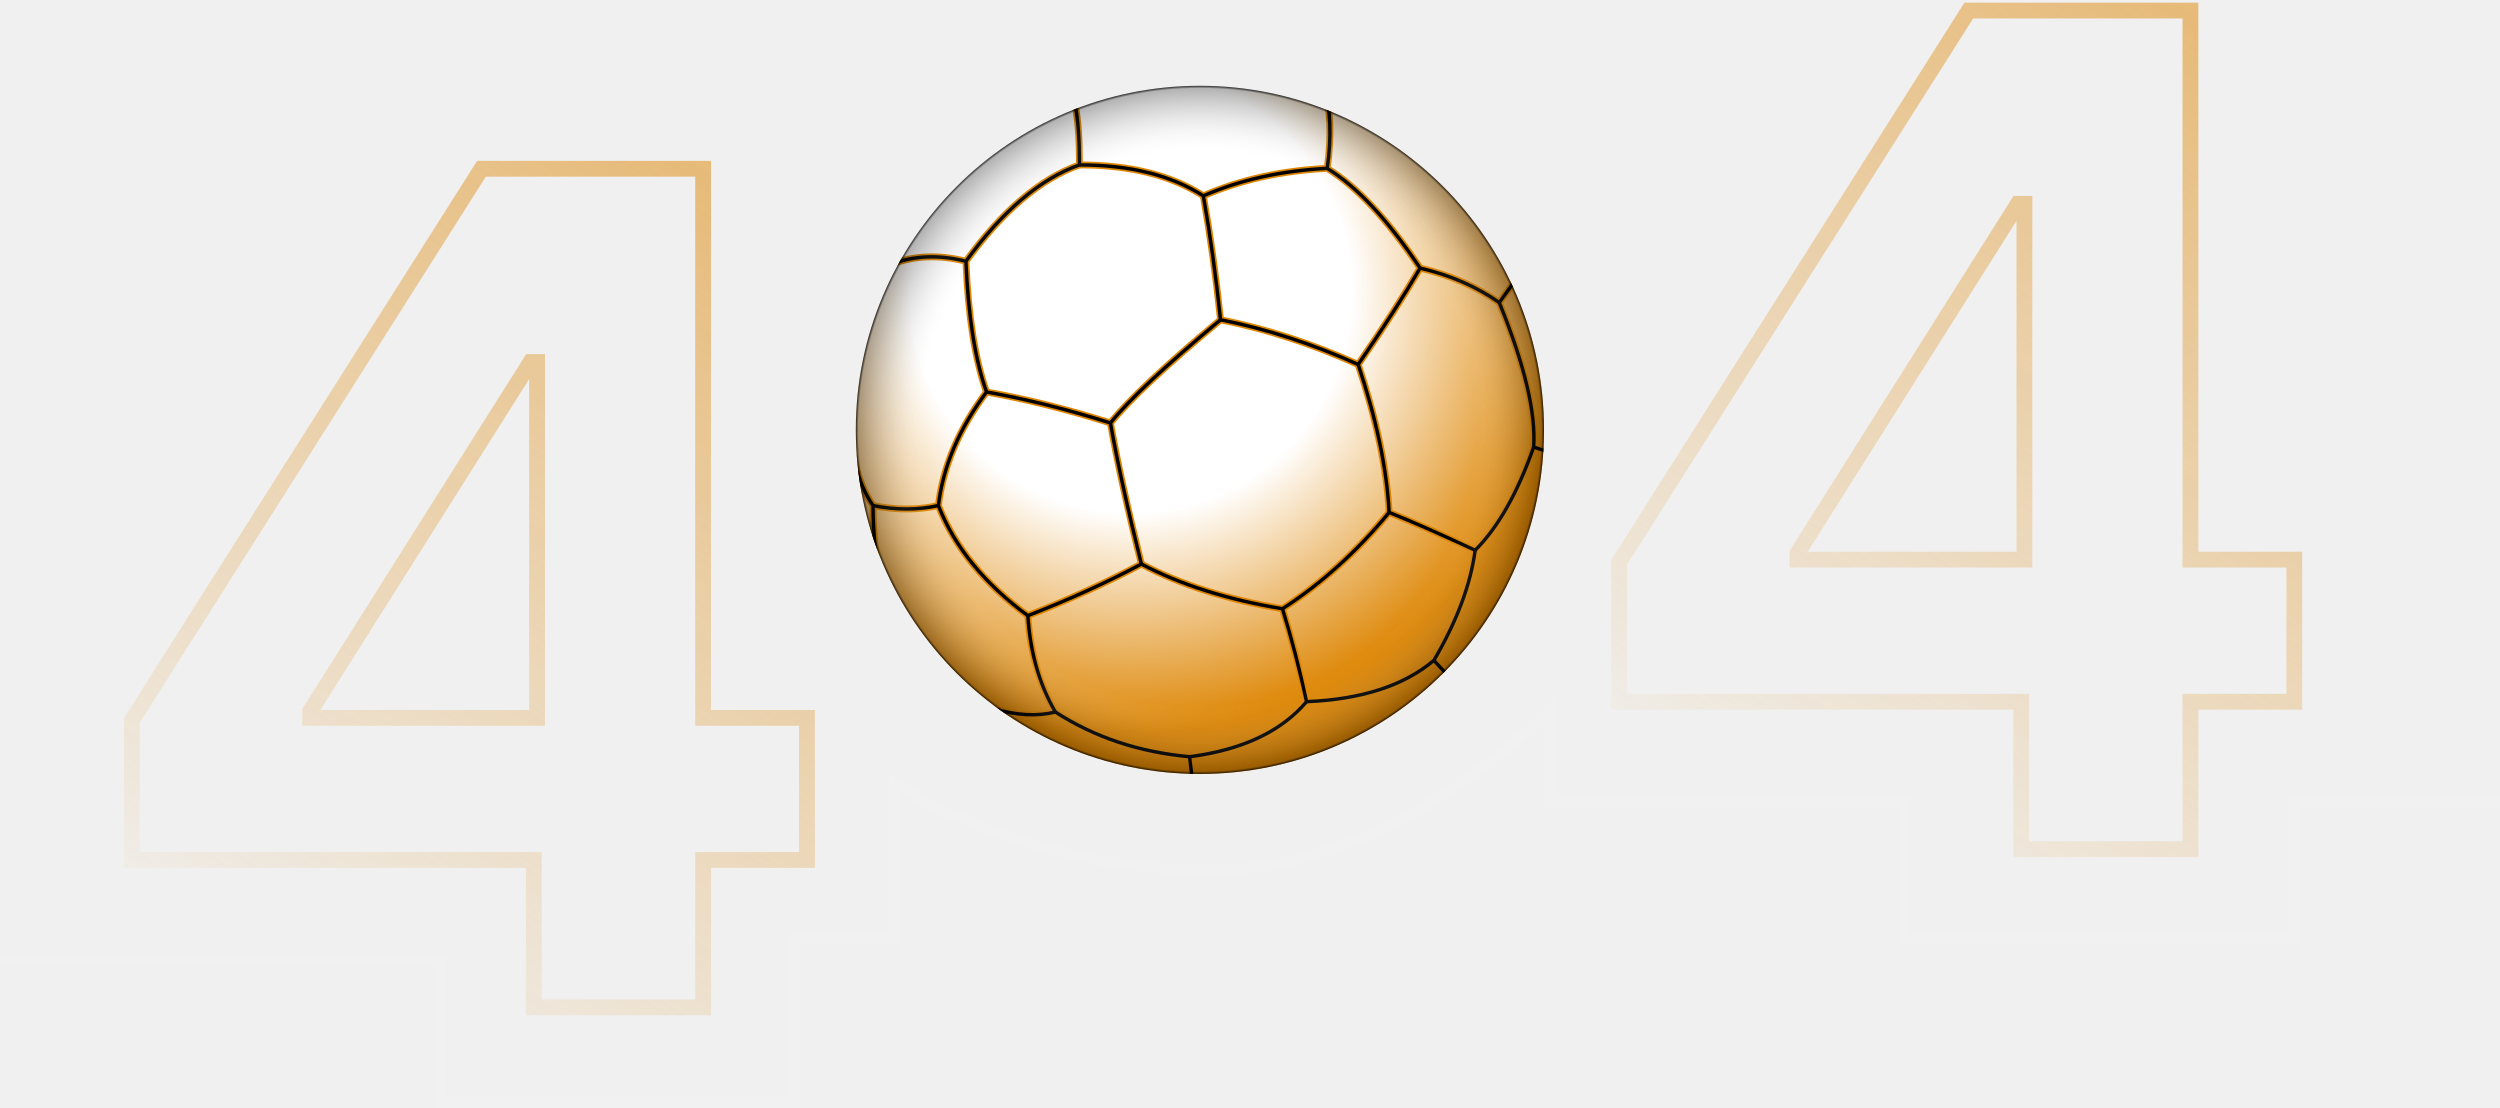
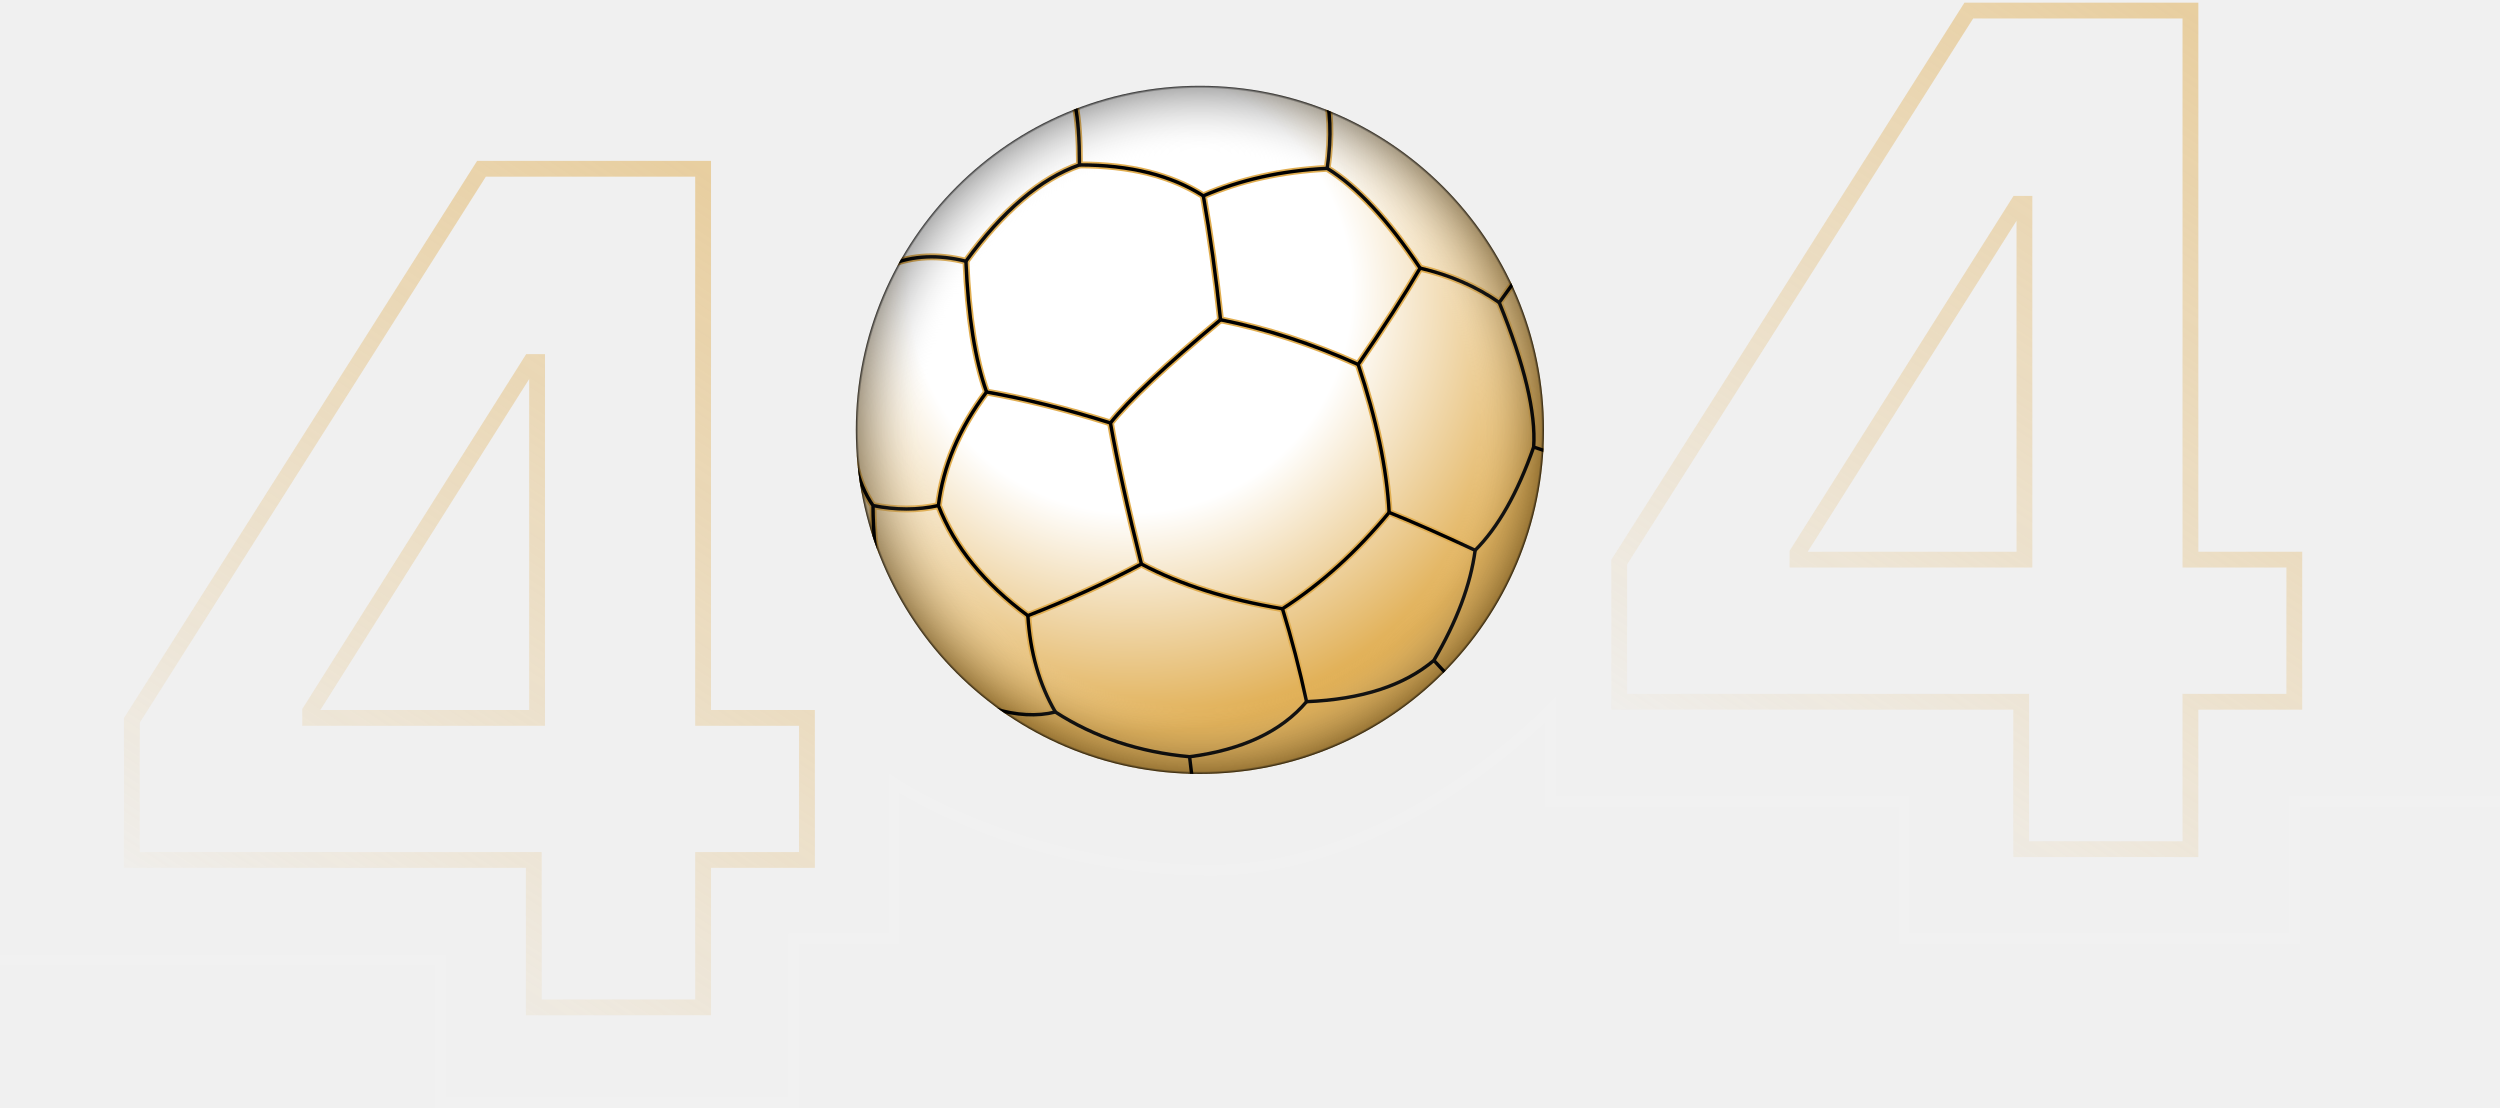
<svg xmlns="http://www.w3.org/2000/svg" xmlns:xlink="http://www.w3.org/1999/xlink" fill="none" height="210" viewBox="0 0 474 210" width="474">
  <filter id="a" color-interpolation-filters="sRGB" filterUnits="userSpaceOnUse" height="116.412" width="116.412" x="175.337" y="-8.941">
    <feFlood flood-opacity="0" result="BackgroundImageFix" />
    <feBlend in="SourceGraphic" in2="BackgroundImageFix" mode="normal" result="shape" />
    <feGaussianBlur result="effect1_foregroundBlur_116:1137" stdDeviation="15" />
  </filter>
  <linearGradient id="b">
-     <stop offset="0" stop-color="#dd8502" stop-opacity="0" />
-     <stop offset="1" stop-color="#dd8502" />
+     <stop offset="0" stop-color="#e0ad50" stop-opacity="0" />
+     <stop offset="1" stop-color="#e0ad50" />
  </linearGradient>
  <linearGradient id="c" gradientUnits="userSpaceOnUse" x1="25" x2="126.155" xlink:href="#b" y1="183" y2="27.084" />
  <linearGradient id="d" gradientUnits="userSpaceOnUse" x1="307" x2="408.155" xlink:href="#b" y1="153" y2="-2.916" />
  <mask id="f" height="137" maskUnits="userSpaceOnUse" width="137" x="159" y="13">
-     <circle cx="227.5" cy="81.5" fill="#dd8502" opacity=".8" r="68.5" />
+     <circle cx="227.5" cy="81.5" fill="#e0ad50" opacity=".8" r="68.5" />
  </mask>
  <path d="m25 163.051h76.211v27.949h32.097v-27.949h19.692v-26.94h-19.692v-104.111h-42.021l-66.287 104.577zm76.831-26.94h-43.029v-1.242l41.788-66.225h1.24z" opacity=".5" stroke="url(#c)" stroke-width="3" />
  <path d="m307 133.051h76.211v27.949h32.097v-27.949h19.692v-26.94h-19.692v-104.111h-42.021l-66.287 104.577zm76.831-26.94h-43.028v-1.242l41.788-66.225h1.24z" opacity=".5" stroke="url(#d)" stroke-width="3" />
  <svg x="159" y="13" width="137px" height="137px" viewBox="-105 -105 210 210">
    <defs>
      <radialGradient id="b2" cx=".4" cy=".3" r=".8">
        <stop offset="0" stop-color="#fff" />
        <stop offset=".4" stop-color="#fff" />
-         <stop offset=".8" stop-color="#dd8502" />
+         <stop offset=".8" stop-color="#e0ad50" />
      </radialGradient>
      <radialGradient id="d2" cx=".5" cy=".5" r=".5">
        <stop offset="0" stop-color="#fff" stop-opacity="0" />
        <stop offset=".8" stop-color="#fff" stop-opacity="0" />
        <stop offset=".99" stop-opacity=".3" />
        <stop offset="1" />
      </radialGradient>
      <clipPath id="a2">
        <circle r="100" stroke-width="0" />
      </clipPath>
      <g id="c2" stroke-linejoin="round" clip-path="url(#a2)">
        <path d="M6-32q20 4 40 13 11-16 18-28-14-21-27-29-20 1-36 8 3 17 5 36M-26-2q-19-6-36-9-12 16-14 33 7 18 26 32 18-7 33-15-6-24-9-41m-69 24q-7-10-7-30v88h17q-10-35-10-58m150 2Q41 41 24 52q4 13 7 27 24-1 37-12 10-17 12-32-15-7-25-11M0 120l-3-25q-22-2-39-13-8 2-18-1M-90-48q10-4 22-1 16-22 33-28 0-23-5-23h-60m200 45L87-37Q98-10 97 5l3 1" />
        <path fill="none" d="M6-32Q-18-12-26-2m72-17q8 24 9 43m9-71q13 3 23 10M37-76q2-14-1-24M1-68q-14-9-36-9m-27 66q-5-14-6-38m-8 71q-9 2-19 0m45 32q1 16 8 28m25-43q17 9 41 13m7 27Q20 92-3 95m71-28 12 13m0-45Q90 25 97 5" />
      </g>
    </defs>
    <circle r="100" fill="#fff" />
    <circle r="100" fill="url(#b2)" />
-     <use xlink:href="#c2" stroke="#dd8502" stroke-width="2" />
+     <use xlink:href="#c2" stroke="#e0ad50" stroke-width="2" />
    <use xlink:href="#c2" stroke="#000" />
    <circle r="100" fill="url(#d2)" />
  </svg>
  <path d="m0 182h83.5v27h67v-31h19v-29.5s24.5 16.5 60 16.5 64.5-30.5 64.5-30.5v17.5h12.5 54.5v26h74v-26h39" stroke="#fff" stroke-opacity=".08" stroke-width="2" />
</svg>
